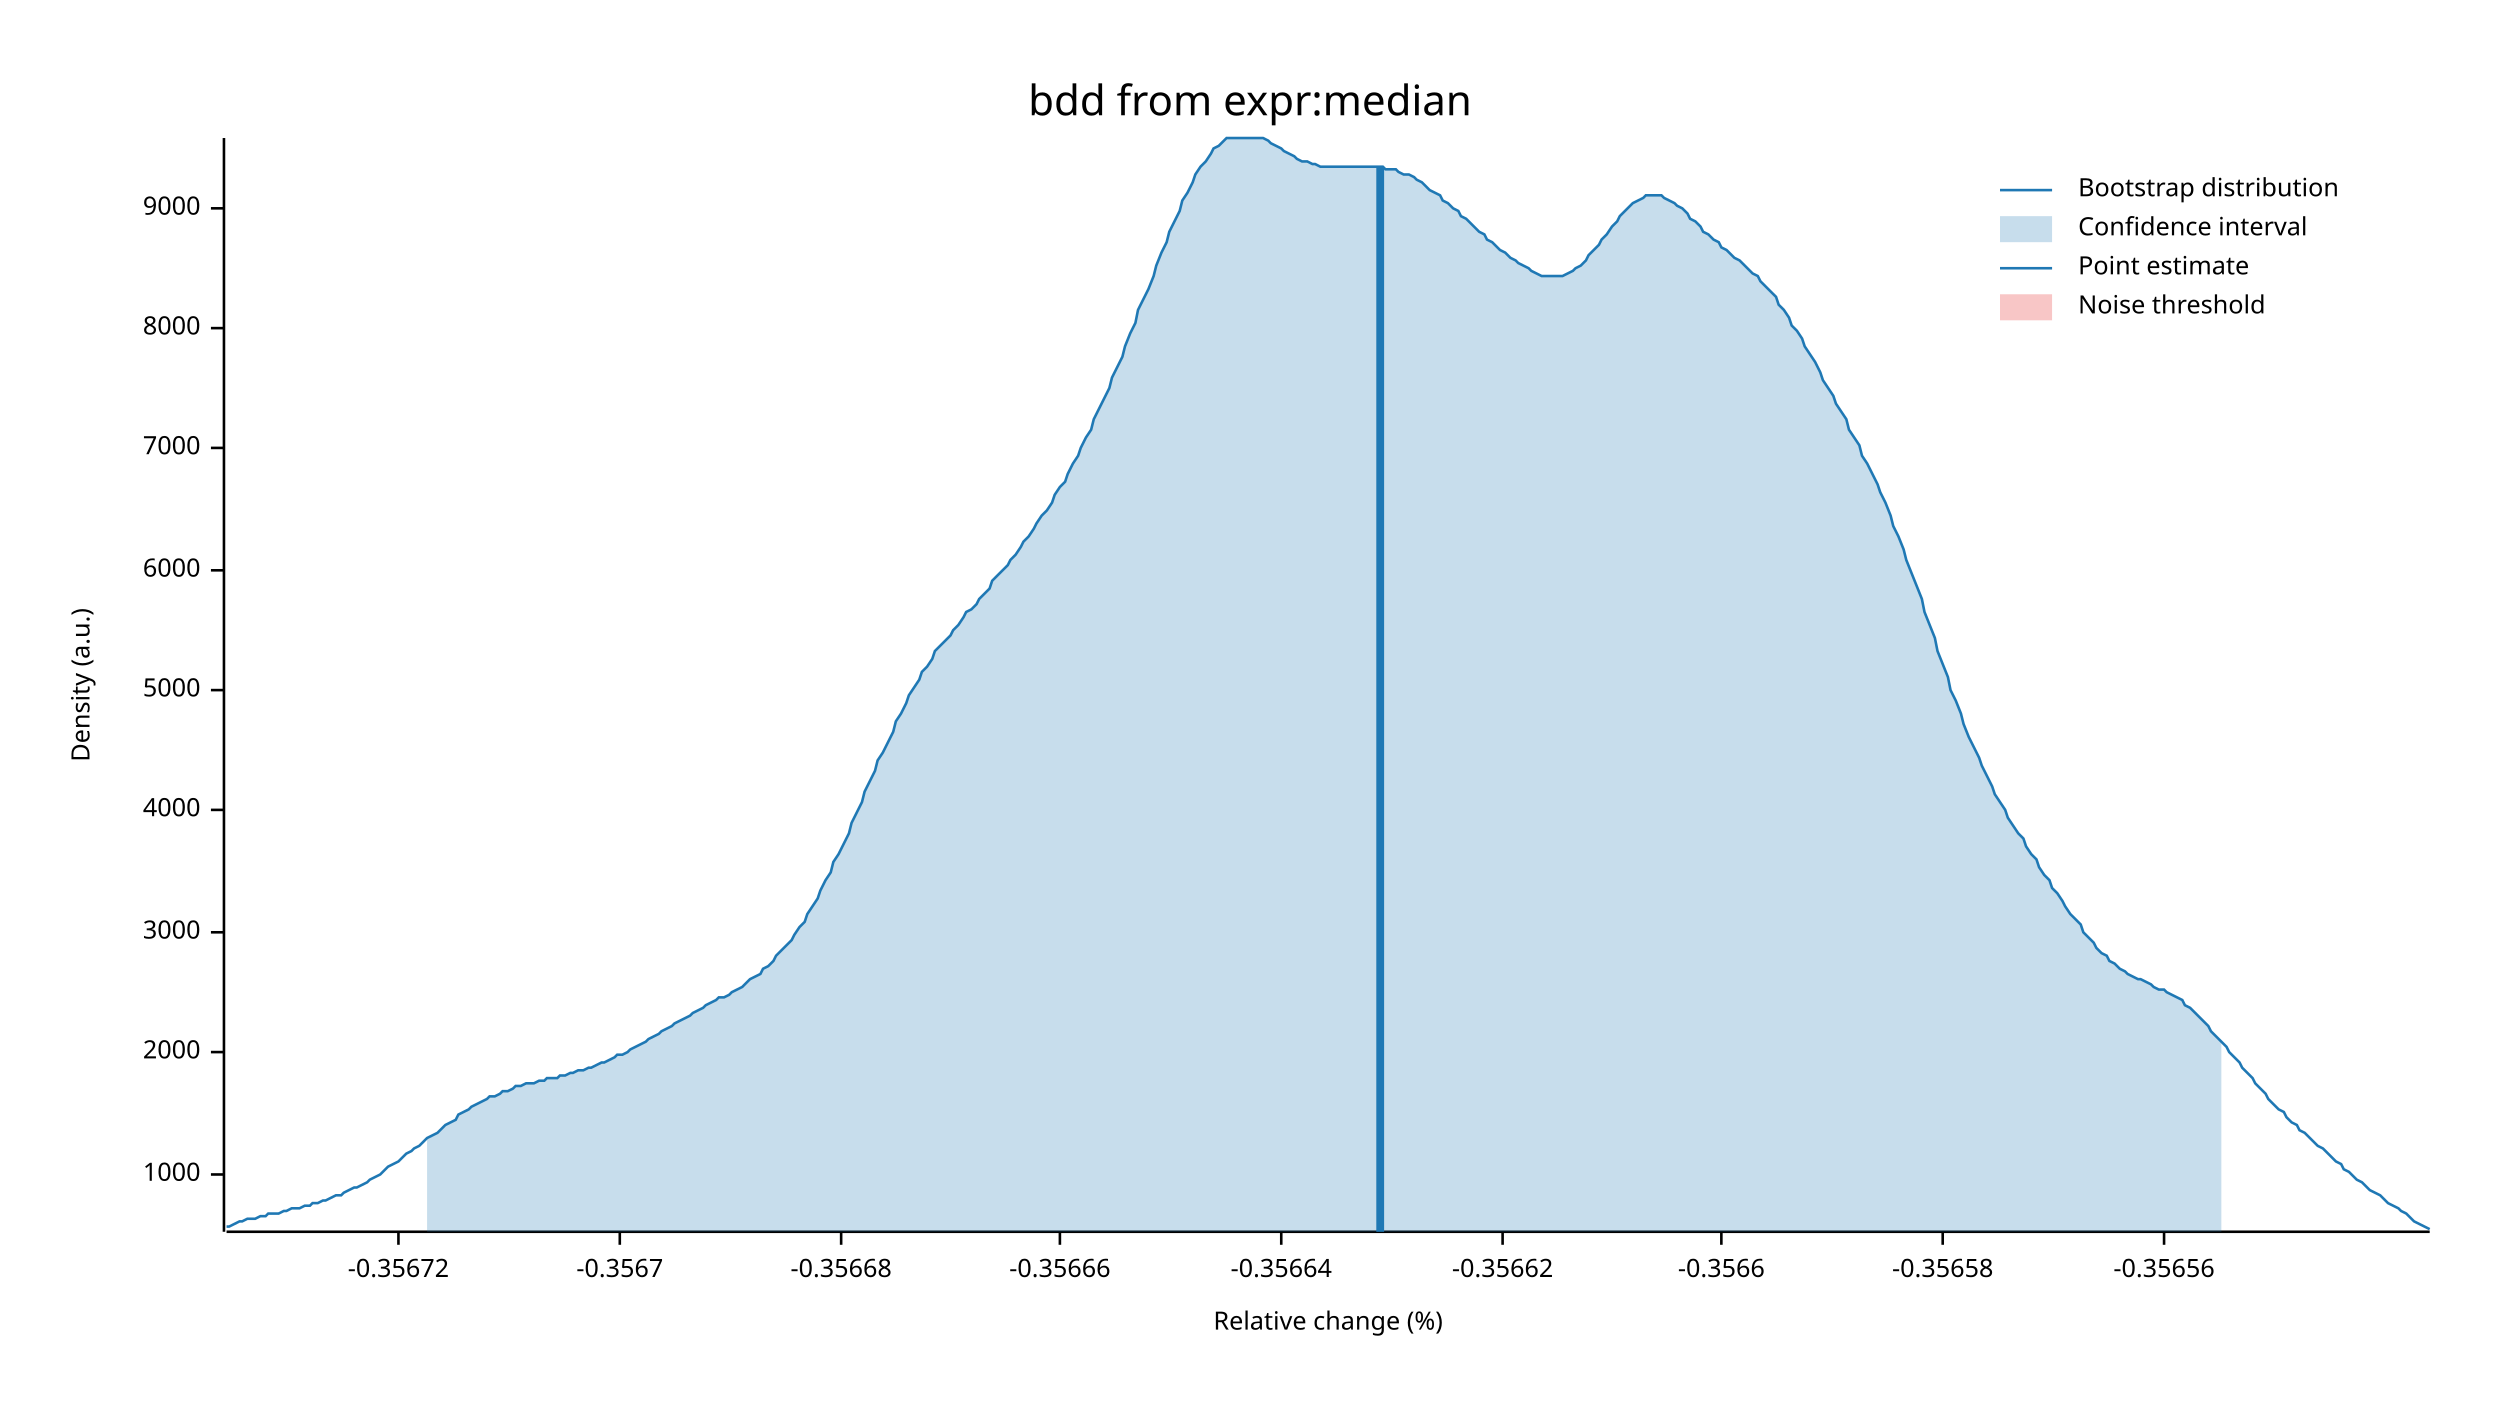
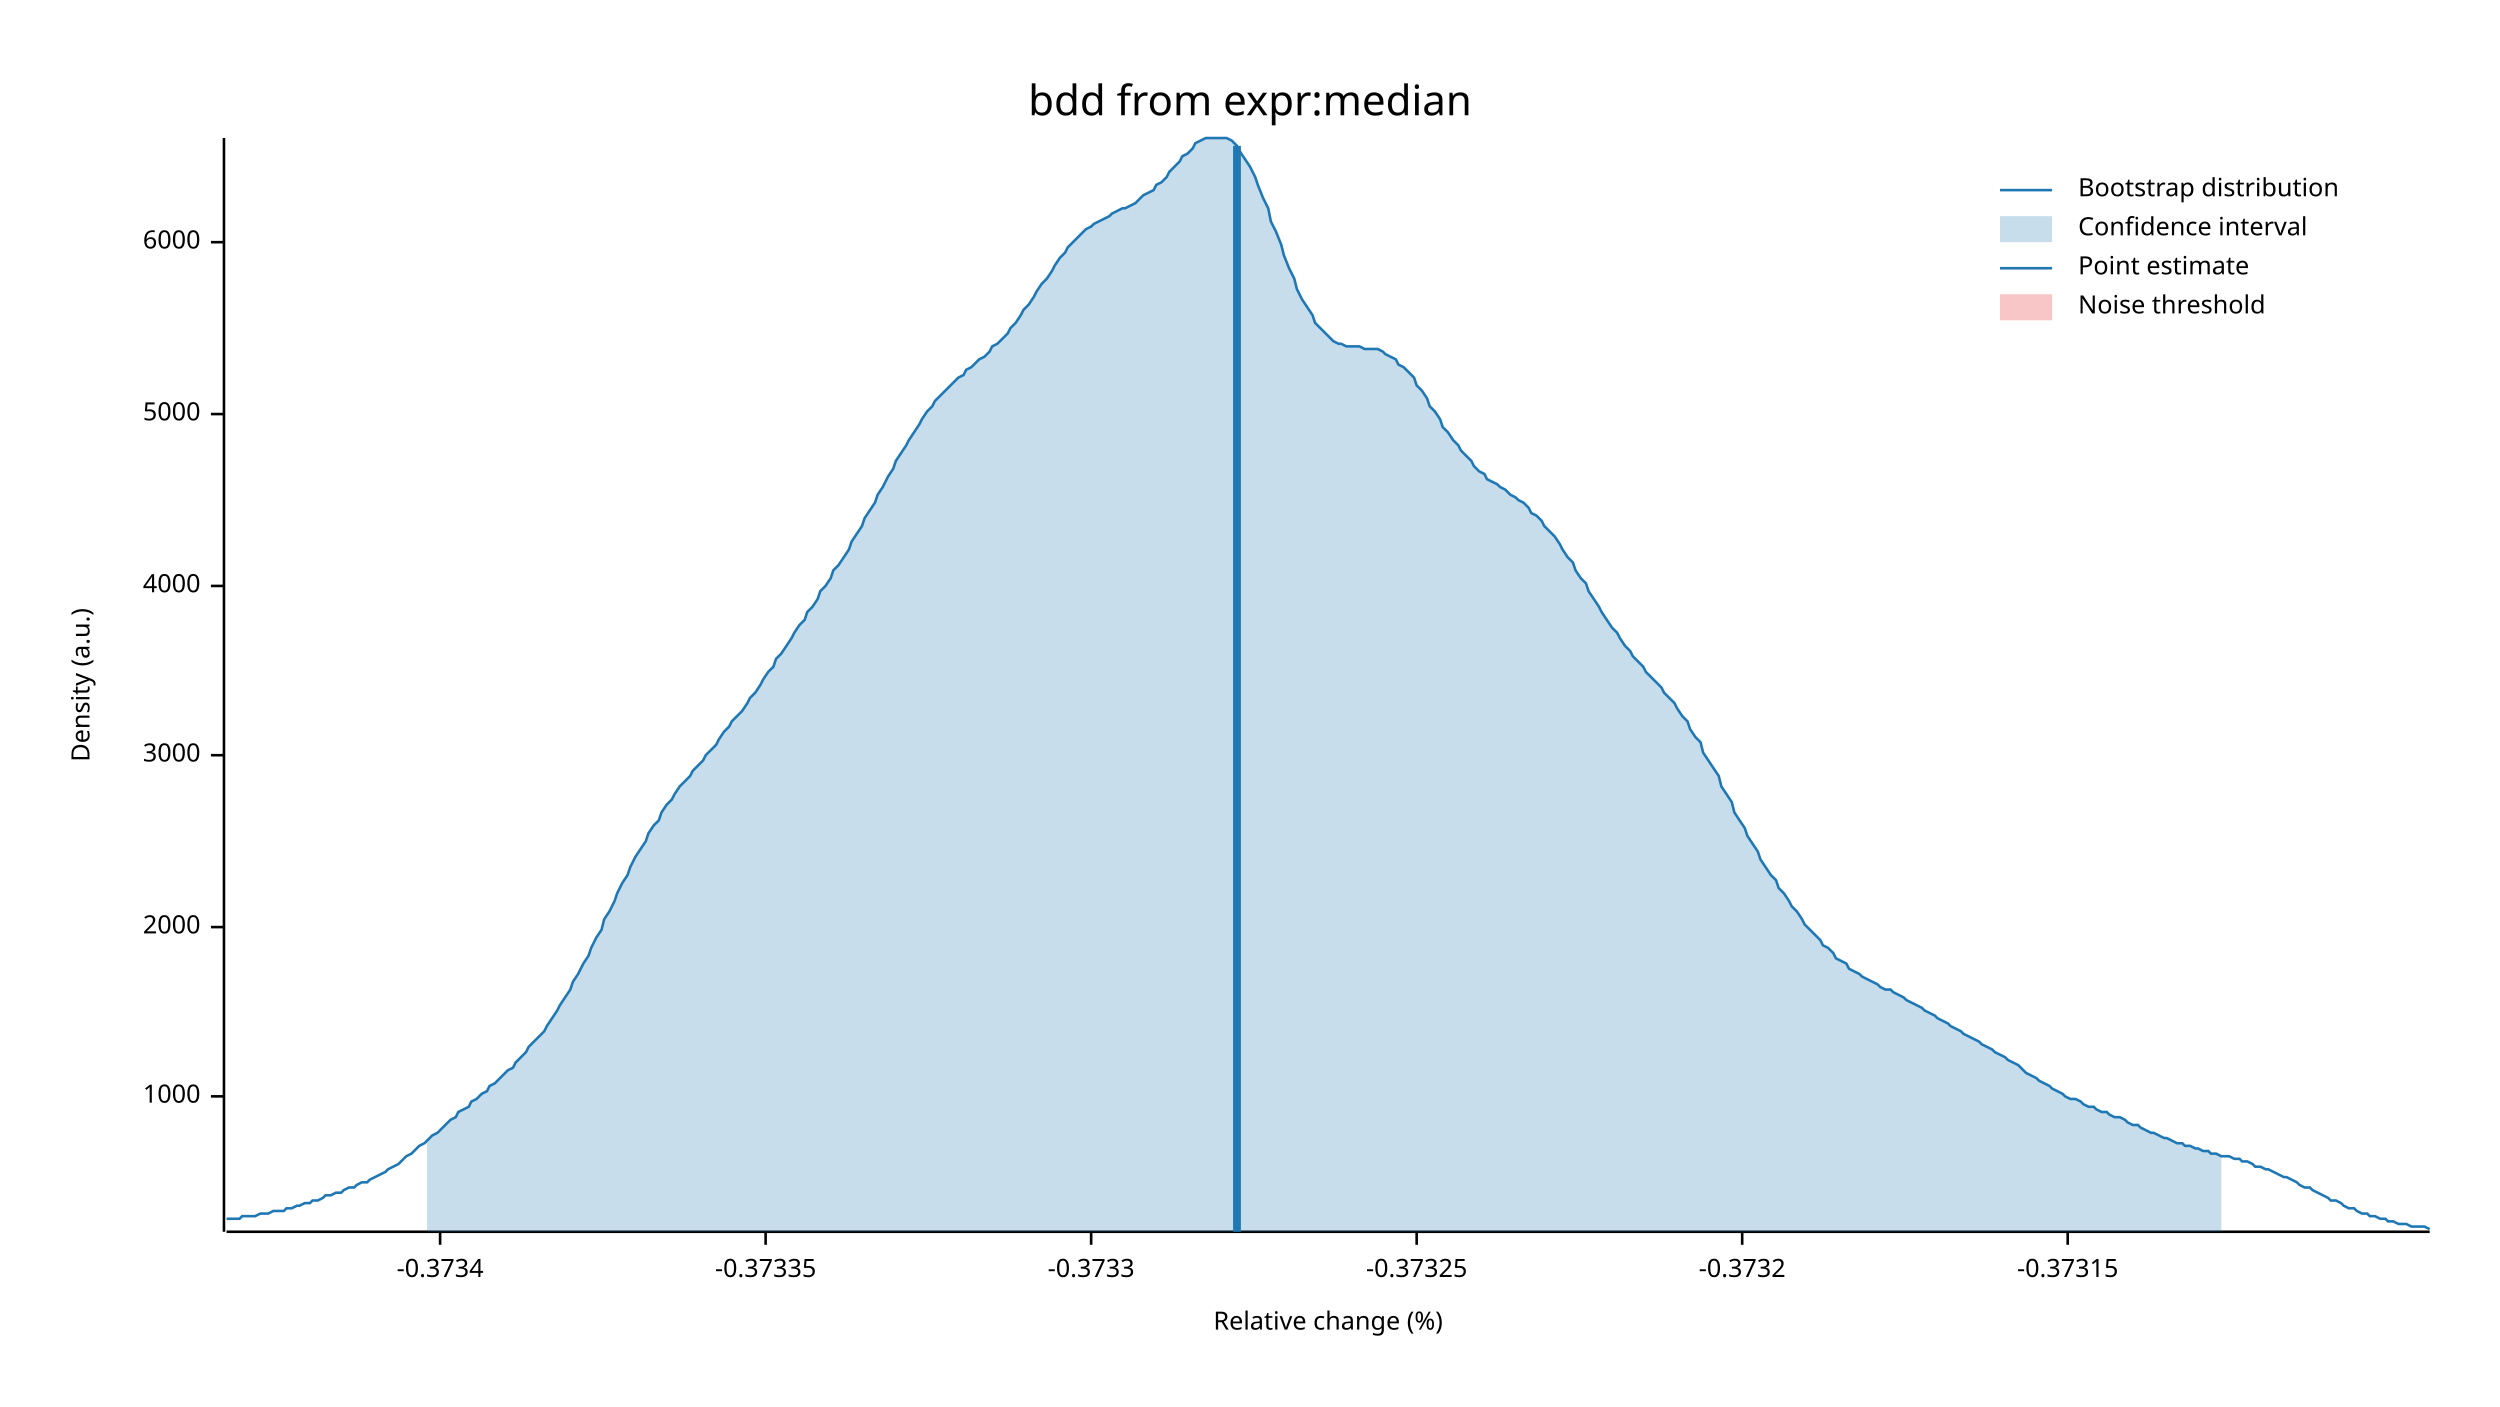
<svg xmlns="http://www.w3.org/2000/svg" width="960" height="540" viewBox="0 0 960 540">
  <text x="480" y="32" dy="0.76em" text-anchor="middle" font-family="sans-serif" font-size="16.129" opacity="1" fill="#000000">
bdd from expr:median
</text>
  <text x="27" y="263" dy="0.76em" text-anchor="middle" font-family="sans-serif" font-size="9.677" opacity="1" fill="#000000" transform="rotate(270, 27, 263)">
Density (a.u.)
</text>
  <text x="510" y="513" dy="-0.5ex" text-anchor="middle" font-family="sans-serif" font-size="9.677" opacity="1" fill="#000000">
Relative change (%)
</text>
  <polyline fill="none" opacity="1" stroke="#000000" stroke-width="1" points="86,53 86,473 " />
-   <text x="77" y="451" dy="0.5ex" text-anchor="end" font-family="sans-serif" font-size="9.677" opacity="1" fill="#000000">
+   <text x="77" y="421" dy="0.5ex" text-anchor="end" font-family="sans-serif" font-size="9.677" opacity="1" fill="#000000">
1000
</text>
-   <polyline fill="none" opacity="1" stroke="#000000" stroke-width="1" points="81,451 86,451 " />
-   <text x="77" y="404" dy="0.5ex" text-anchor="end" font-family="sans-serif" font-size="9.677" opacity="1" fill="#000000">
+   <polyline fill="none" opacity="1" stroke="#000000" stroke-width="1" points="81,421 86,421 " />
+   <text x="77" y="356" dy="0.5ex" text-anchor="end" font-family="sans-serif" font-size="9.677" opacity="1" fill="#000000">
2000
</text>
-   <polyline fill="none" opacity="1" stroke="#000000" stroke-width="1" points="81,404 86,404 " />
-   <text x="77" y="358" dy="0.5ex" text-anchor="end" font-family="sans-serif" font-size="9.677" opacity="1" fill="#000000">
+   <polyline fill="none" opacity="1" stroke="#000000" stroke-width="1" points="81,356 86,356 " />
+   <text x="77" y="290" dy="0.5ex" text-anchor="end" font-family="sans-serif" font-size="9.677" opacity="1" fill="#000000">
3000
</text>
-   <polyline fill="none" opacity="1" stroke="#000000" stroke-width="1" points="81,358 86,358 " />
-   <text x="77" y="311" dy="0.5ex" text-anchor="end" font-family="sans-serif" font-size="9.677" opacity="1" fill="#000000">
+   <polyline fill="none" opacity="1" stroke="#000000" stroke-width="1" points="81,290 86,290 " />
+   <text x="77" y="225" dy="0.5ex" text-anchor="end" font-family="sans-serif" font-size="9.677" opacity="1" fill="#000000">
4000
</text>
-   <polyline fill="none" opacity="1" stroke="#000000" stroke-width="1" points="81,311 86,311 " />
-   <text x="77" y="265" dy="0.5ex" text-anchor="end" font-family="sans-serif" font-size="9.677" opacity="1" fill="#000000">
+   <polyline fill="none" opacity="1" stroke="#000000" stroke-width="1" points="81,225 86,225 " />
+   <text x="77" y="159" dy="0.5ex" text-anchor="end" font-family="sans-serif" font-size="9.677" opacity="1" fill="#000000">
5000
</text>
-   <polyline fill="none" opacity="1" stroke="#000000" stroke-width="1" points="81,265 86,265 " />
-   <text x="77" y="219" dy="0.5ex" text-anchor="end" font-family="sans-serif" font-size="9.677" opacity="1" fill="#000000">
+   <polyline fill="none" opacity="1" stroke="#000000" stroke-width="1" points="81,159 86,159 " />
+   <text x="77" y="93" dy="0.5ex" text-anchor="end" font-family="sans-serif" font-size="9.677" opacity="1" fill="#000000">
6000
</text>
-   <polyline fill="none" opacity="1" stroke="#000000" stroke-width="1" points="81,219 86,219 " />
-   <text x="77" y="172" dy="0.5ex" text-anchor="end" font-family="sans-serif" font-size="9.677" opacity="1" fill="#000000">
- 7000
+   <polyline fill="none" opacity="1" stroke="#000000" stroke-width="1" points="81,93 86,93 " />
+   <polyline fill="none" opacity="1" stroke="#000000" stroke-width="1" points="87,473 933,473 " />
+   <text x="169" y="483" dy="0.76em" text-anchor="middle" font-family="sans-serif" font-size="9.677" opacity="1" fill="#000000">
+ -0.3734
</text>
-   <polyline fill="none" opacity="1" stroke="#000000" stroke-width="1" points="81,172 86,172 " />
-   <text x="77" y="126" dy="0.5ex" text-anchor="end" font-family="sans-serif" font-size="9.677" opacity="1" fill="#000000">
- 8000
+   <polyline fill="none" opacity="1" stroke="#000000" stroke-width="1" points="169,473 169,478 " />
+   <text x="294" y="483" dy="0.76em" text-anchor="middle" font-family="sans-serif" font-size="9.677" opacity="1" fill="#000000">
+ -0.37335
</text>
-   <polyline fill="none" opacity="1" stroke="#000000" stroke-width="1" points="81,126 86,126 " />
-   <text x="77" y="80" dy="0.5ex" text-anchor="end" font-family="sans-serif" font-size="9.677" opacity="1" fill="#000000">
- 9000
+   <polyline fill="none" opacity="1" stroke="#000000" stroke-width="1" points="294,473 294,478 " />
+   <text x="419" y="483" dy="0.76em" text-anchor="middle" font-family="sans-serif" font-size="9.677" opacity="1" fill="#000000">
+ -0.3733
</text>
-   <polyline fill="none" opacity="1" stroke="#000000" stroke-width="1" points="81,80 86,80 " />
-   <polyline fill="none" opacity="1" stroke="#000000" stroke-width="1" points="87,473 933,473 " />
-   <text x="153" y="483" dy="0.76em" text-anchor="middle" font-family="sans-serif" font-size="9.677" opacity="1" fill="#000000">
- -0.35672
+   <polyline fill="none" opacity="1" stroke="#000000" stroke-width="1" points="419,473 419,478 " />
+   <text x="544" y="483" dy="0.76em" text-anchor="middle" font-family="sans-serif" font-size="9.677" opacity="1" fill="#000000">
+ -0.37325
</text>
-   <polyline fill="none" opacity="1" stroke="#000000" stroke-width="1" points="153,473 153,478 " />
-   <text x="238" y="483" dy="0.76em" text-anchor="middle" font-family="sans-serif" font-size="9.677" opacity="1" fill="#000000">
- -0.3567
+   <polyline fill="none" opacity="1" stroke="#000000" stroke-width="1" points="544,473 544,478 " />
+   <text x="669" y="483" dy="0.76em" text-anchor="middle" font-family="sans-serif" font-size="9.677" opacity="1" fill="#000000">
+ -0.3732
</text>
-   <polyline fill="none" opacity="1" stroke="#000000" stroke-width="1" points="238,473 238,478 " />
-   <text x="323" y="483" dy="0.76em" text-anchor="middle" font-family="sans-serif" font-size="9.677" opacity="1" fill="#000000">
- -0.35668
+   <polyline fill="none" opacity="1" stroke="#000000" stroke-width="1" points="669,473 669,478 " />
+   <text x="794" y="483" dy="0.76em" text-anchor="middle" font-family="sans-serif" font-size="9.677" opacity="1" fill="#000000">
+ -0.37315
</text>
-   <polyline fill="none" opacity="1" stroke="#000000" stroke-width="1" points="323,473 323,478 " />
-   <text x="407" y="483" dy="0.76em" text-anchor="middle" font-family="sans-serif" font-size="9.677" opacity="1" fill="#000000">
- -0.35666
- </text>
-   <polyline fill="none" opacity="1" stroke="#000000" stroke-width="1" points="407,473 407,478 " />
-   <text x="492" y="483" dy="0.76em" text-anchor="middle" font-family="sans-serif" font-size="9.677" opacity="1" fill="#000000">
- -0.35664
- </text>
-   <polyline fill="none" opacity="1" stroke="#000000" stroke-width="1" points="492,473 492,478 " />
-   <text x="577" y="483" dy="0.76em" text-anchor="middle" font-family="sans-serif" font-size="9.677" opacity="1" fill="#000000">
- -0.35662
- </text>
-   <polyline fill="none" opacity="1" stroke="#000000" stroke-width="1" points="577,473 577,478 " />
-   <text x="661" y="483" dy="0.76em" text-anchor="middle" font-family="sans-serif" font-size="9.677" opacity="1" fill="#000000">
- -0.3566
- </text>
-   <polyline fill="none" opacity="1" stroke="#000000" stroke-width="1" points="661,473 661,478 " />
-   <text x="746" y="483" dy="0.76em" text-anchor="middle" font-family="sans-serif" font-size="9.677" opacity="1" fill="#000000">
- -0.35658
- </text>
-   <polyline fill="none" opacity="1" stroke="#000000" stroke-width="1" points="746,473 746,478 " />
-   <text x="831" y="483" dy="0.76em" text-anchor="middle" font-family="sans-serif" font-size="9.677" opacity="1" fill="#000000">
- -0.35656
- </text>
-   <polyline fill="none" opacity="1" stroke="#000000" stroke-width="1" points="831,473 831,478 " />
-   <polyline fill="none" opacity="1" stroke="#1F78B4" stroke-width="1" points="87,471 88,471 90,470 92,469 93,469 95,468 97,468 98,468 100,467 102,467 103,466 105,466 107,466 109,465 110,465 112,464 114,464 115,464 117,463 119,463 120,462 122,462 124,461 125,461 127,460 129,459 131,459 132,458 134,457 136,456 137,456 139,455 141,454 142,453 144,452 146,451 148,449 149,448 151,447 153,446 154,445 156,443 158,442 159,441 161,440 163,438 164,437 166,436 168,435 170,433 171,432 173,431 175,430 176,428 178,427 180,426 181,425 183,424 185,423 187,422 188,421 190,421 192,420 193,419 195,419 197,418 198,417 200,417 202,416 203,416 205,416 207,415 209,415 210,414 212,414 214,414 215,413 217,413 219,412 220,412 222,411 224,411 226,410 227,410 229,409 231,408 232,408 234,407 236,406 237,405 239,405 241,404 242,403 244,402 246,401 248,400 249,399 251,398 253,397 254,396 256,395 258,394 259,393 261,392 263,391 265,390 266,389 268,388 270,387 271,386 273,385 275,384 276,383 278,383 280,382 281,381 283,380 285,379 287,377 288,376 290,375 292,374 293,372 295,371 297,369 298,367 300,365 302,363 304,361 305,359 307,356 309,354 310,351 312,348 314,345 315,342 317,338 319,335 320,331 322,328 324,324 326,320 327,316 329,312 331,308 332,304 334,300 336,296 337,292 339,289 341,285 343,281 344,277 346,274 348,270 349,267 351,264 353,261 354,258 356,256 358,253 359,250 361,248 363,246 365,244 366,242 368,240 370,237 371,235 373,234 375,232 376,230 378,228 380,226 381,223 383,221 385,219 387,217 388,215 390,213 392,210 393,208 395,206 397,203 398,201 400,198 402,196 404,193 405,190 407,187 409,185 410,182 412,178 414,175 415,172 417,168 419,165 420,161 422,157 424,153 426,149 427,145 429,141 431,137 432,133 434,128 436,124 437,119 439,115 441,111 443,106 444,102 446,97 448,93 449,89 451,85 453,81 454,77 456,74 458,70 459,67 461,64 463,62 465,59 466,57 468,56 470,54 471,53 473,53 475,53 476,53 478,53 480,53 482,53 483,53 485,53 487,54 488,55 490,56 492,57 493,58 495,59 497,60 498,61 500,62 502,62 504,63 505,63 507,64 509,64 510,64 512,64 514,64 515,64 517,64 519,64 521,64 522,64 524,64 526,64 527,64 529,64 531,64 532,65 534,65 536,65 537,66 539,67 541,67 543,68 544,69 546,70 548,72 549,73 551,74 553,75 554,77 556,78 558,80 560,81 561,83 563,84 565,86 566,87 568,89 570,90 571,92 573,93 575,95 576,96 578,97 580,99 582,100 583,101 585,102 587,103 588,104 590,105 592,106 593,106 595,106 597,106 599,106 600,106 602,105 604,104 605,103 607,102 609,100 610,98 612,96 614,94 615,92 617,90 619,87 621,85 622,83 624,81 626,79 627,78 629,77 631,76 632,75 634,75 636,75 638,75 639,76 641,77 643,78 644,79 646,80 648,82 649,84 651,85 653,87 654,89 656,90 658,92 660,93 661,95 663,96 665,98 666,99 668,100 670,102 671,103 673,105 675,106 676,108 678,110 680,112 682,114 683,117 685,119 687,122 688,125 690,127 692,130 693,133 695,136 697,139 699,143 700,146 702,149 704,152 705,155 707,158 709,161 710,165 712,168 714,171 715,175 717,178 719,182 721,186 722,189 724,193 726,198 727,202 729,206 731,211 732,215 734,220 736,225 738,230 739,235 741,240 743,245 744,250 746,255 748,260 749,265 751,269 753,274 754,278 756,283 758,287 760,291 761,294 763,298 765,302 766,305 768,308 770,311 771,314 773,317 775,320 777,322 778,325 780,328 782,330 783,333 785,336 787,338 788,341 790,343 792,346 793,348 795,351 797,353 799,355 800,358 802,360 804,362 805,364 807,366 809,367 810,369 812,370 814,372 816,373 817,374 819,375 821,376 822,376 824,377 826,378 827,379 829,380 831,380 832,381 834,382 836,383 838,384 839,386 841,387 843,389 844,390 846,392 848,394 849,396 851,398 853,400 855,402 856,404 858,406 860,408 861,410 863,412 865,414 866,416 868,418 870,420 871,422 873,424 875,426 877,427 878,429 880,431 882,432 883,434 885,435 887,437 888,438 890,440 892,441 894,443 895,444 897,446 899,447 900,449 902,450 904,452 905,453 907,454 909,456 910,457 912,458 914,459 916,461 917,462 919,463 921,464 922,465 924,466 926,468 927,469 929,470 931,471 933,472 " />
-   <polygon opacity="0.25" fill="#1F78B4" points="164,437 166,436 168,435 170,433 171,432 173,431 175,430 176,428 178,427 180,426 181,425 183,424 185,423 187,422 188,421 190,421 192,420 193,419 195,419 197,418 198,417 200,417 202,416 203,416 205,416 207,415 209,415 210,414 212,414 214,414 215,413 217,413 219,412 220,412 222,411 224,411 226,410 227,410 229,409 231,408 232,408 234,407 236,406 237,405 239,405 241,404 242,403 244,402 246,401 248,400 249,399 251,398 253,397 254,396 256,395 258,394 259,393 261,392 263,391 265,390 266,389 268,388 270,387 271,386 273,385 275,384 276,383 278,383 280,382 281,381 283,380 285,379 287,377 288,376 290,375 292,374 293,372 295,371 297,369 298,367 300,365 302,363 304,361 305,359 307,356 309,354 310,351 312,348 314,345 315,342 317,338 319,335 320,331 322,328 324,324 326,320 327,316 329,312 331,308 332,304 334,300 336,296 337,292 339,289 341,285 343,281 344,277 346,274 348,270 349,267 351,264 353,261 354,258 356,256 358,253 359,250 361,248 363,246 365,244 366,242 368,240 370,237 371,235 373,234 375,232 376,230 378,228 380,226 381,223 383,221 385,219 387,217 388,215 390,213 392,210 393,208 395,206 397,203 398,201 400,198 402,196 404,193 405,190 407,187 409,185 410,182 412,178 414,175 415,172 417,168 419,165 420,161 422,157 424,153 426,149 427,145 429,141 431,137 432,133 434,128 436,124 437,119 439,115 441,111 443,106 444,102 446,97 448,93 449,89 451,85 453,81 454,77 456,74 458,70 459,67 461,64 463,62 465,59 466,57 468,56 470,54 471,53 473,53 475,53 476,53 478,53 480,53 482,53 483,53 485,53 487,54 488,55 490,56 492,57 493,58 495,59 497,60 498,61 500,62 502,62 504,63 505,63 507,64 509,64 510,64 512,64 514,64 515,64 517,64 519,64 521,64 522,64 524,64 526,64 527,64 529,64 531,64 532,65 534,65 536,65 537,66 539,67 541,67 543,68 544,69 546,70 548,72 549,73 551,74 553,75 554,77 556,78 558,80 560,81 561,83 563,84 565,86 566,87 568,89 570,90 571,92 573,93 575,95 576,96 578,97 580,99 582,100 583,101 585,102 587,103 588,104 590,105 592,106 593,106 595,106 597,106 599,106 600,106 602,105 604,104 605,103 607,102 609,100 610,98 612,96 614,94 615,92 617,90 619,87 621,85 622,83 624,81 626,79 627,78 629,77 631,76 632,75 634,75 636,75 638,75 639,76 641,77 643,78 644,79 646,80 648,82 649,84 651,85 653,87 654,89 656,90 658,92 660,93 661,95 663,96 665,98 666,99 668,100 670,102 671,103 673,105 675,106 676,108 678,110 680,112 682,114 683,117 685,119 687,122 688,125 690,127 692,130 693,133 695,136 697,139 699,143 700,146 702,149 704,152 705,155 707,158 709,161 710,165 712,168 714,171 715,175 717,178 719,182 721,186 722,189 724,193 726,198 727,202 729,206 731,211 732,215 734,220 736,225 738,230 739,235 741,240 743,245 744,250 746,255 748,260 749,265 751,269 753,274 754,278 756,283 758,287 760,291 761,294 763,298 765,302 766,305 768,308 770,311 771,314 773,317 775,320 777,322 778,325 780,328 782,330 783,333 785,336 787,338 788,341 790,343 792,346 793,348 795,351 797,353 799,355 800,358 802,360 804,362 805,364 807,366 809,367 810,369 812,370 814,372 816,373 817,374 819,375 821,376 822,376 824,377 826,378 827,379 829,380 831,380 832,381 834,382 836,383 838,384 839,386 841,387 843,389 844,390 846,392 848,394 849,396 851,398 853,400 853,473 164,473 " />
-   <polyline fill="none" opacity="1" stroke="#1F78B4" stroke-width="3" points="530,473 530,64 " />
+   <polyline fill="none" opacity="1" stroke="#000000" stroke-width="1" points="794,473 794,478 " />
+   <polyline fill="none" opacity="1" stroke="#1F78B4" stroke-width="1" points="87,468 88,468 90,468 92,468 93,467 95,467 97,467 98,467 100,466 102,466 103,466 105,465 107,465 109,465 110,464 112,464 114,463 115,463 117,462 119,462 120,461 122,461 124,460 125,459 127,459 129,458 131,458 132,457 134,456 136,456 137,455 139,454 141,454 142,453 144,452 146,451 148,450 149,449 151,448 153,447 154,446 156,444 158,443 159,442 161,440 163,439 164,438 166,436 168,435 170,433 171,432 173,430 175,429 176,427 178,426 180,425 181,423 183,422 185,420 187,419 188,417 190,416 192,414 193,413 195,411 197,410 198,408 200,406 202,404 203,402 205,400 207,398 209,396 210,394 212,391 214,388 215,386 217,383 219,380 220,377 222,374 224,370 226,367 227,364 229,360 231,357 232,353 234,350 236,346 237,343 239,339 241,336 242,333 244,329 246,326 248,323 249,320 251,317 253,315 254,312 256,309 258,307 259,305 261,302 263,300 265,298 266,296 268,294 270,292 271,290 273,288 275,286 276,284 278,281 280,279 281,277 283,275 285,273 287,270 288,268 290,266 292,263 293,261 295,258 297,256 298,253 300,251 302,248 304,245 305,243 307,240 309,238 310,235 312,233 314,230 315,227 317,225 319,222 320,219 322,217 324,214 326,211 327,208 329,205 331,202 332,199 334,196 336,193 337,190 339,187 341,183 343,180 344,177 346,174 348,171 349,169 351,166 353,163 354,161 356,158 358,156 359,154 361,152 363,150 365,148 366,147 368,145 370,144 371,142 373,141 375,139 376,138 378,137 380,135 381,133 383,132 385,130 387,128 388,126 390,124 392,121 393,119 395,117 397,114 398,112 400,109 402,107 404,104 405,102 407,99 409,97 410,95 412,93 414,91 415,90 417,88 419,87 420,86 422,85 424,84 426,83 427,82 429,81 431,80 432,80 434,79 436,78 437,77 439,75 441,74 443,73 444,71 446,70 448,68 449,66 451,64 453,62 454,60 456,59 458,57 459,55 461,54 463,53 465,53 466,53 468,53 470,53 471,53 473,54 475,56 476,58 478,61 480,64 482,68 483,71 485,76 487,80 488,85 490,89 492,94 493,98 495,103 497,107 498,111 500,115 502,118 504,121 505,124 507,126 509,128 510,129 512,131 514,132 515,132 517,133 519,133 521,133 522,133 524,134 526,134 527,134 529,134 531,135 532,136 534,137 536,138 537,140 539,141 541,143 543,145 544,148 546,150 548,153 549,156 551,158 553,161 554,164 556,166 558,169 560,171 561,173 563,175 565,177 566,179 568,181 570,182 571,184 573,185 575,186 576,187 578,188 580,190 582,191 583,192 585,193 587,195 588,197 590,198 592,200 593,202 595,204 597,206 599,209 600,211 602,214 604,216 605,219 607,222 609,224 610,227 612,230 614,233 615,235 617,238 619,241 621,243 622,245 624,248 626,250 627,252 629,254 631,256 632,258 634,260 636,262 638,264 639,266 641,268 643,270 644,272 646,275 648,277 649,280 651,283 653,285 654,289 656,292 658,295 660,298 661,302 663,305 665,308 666,312 668,315 670,318 671,321 673,324 675,327 676,330 678,333 680,336 682,338 683,341 685,343 687,346 688,348 690,350 692,353 693,355 695,357 697,359 699,361 700,363 702,364 704,366 705,368 707,369 709,370 710,372 712,373 714,374 715,375 717,376 719,377 721,378 722,379 724,380 726,380 727,381 729,382 731,383 732,384 734,385 736,386 738,387 739,388 741,389 743,390 744,391 746,392 748,393 749,394 751,395 753,396 754,397 756,398 758,399 760,400 761,401 763,402 765,403 766,404 768,405 770,406 771,407 773,408 775,409 777,411 778,412 780,413 782,414 783,415 785,416 787,417 788,418 790,419 792,420 793,421 795,422 797,422 799,423 800,424 802,425 804,425 805,426 807,427 809,427 810,428 812,429 814,429 816,430 817,431 819,432 821,432 822,433 824,434 826,435 827,435 829,436 831,437 832,437 834,438 836,439 838,439 839,440 841,440 843,441 844,441 846,442 848,442 849,443 851,443 853,444 855,444 856,444 858,445 860,445 861,446 863,446 865,447 866,448 868,448 870,449 871,449 873,450 875,451 877,452 878,452 880,453 882,454 883,455 885,456 887,456 888,457 890,458 892,459 894,460 895,461 897,461 899,462 900,463 902,464 904,464 905,465 907,466 909,466 910,467 912,467 914,468 916,468 917,469 919,469 921,470 922,470 924,470 926,471 927,471 929,471 931,471 933,472 " />
+   <polygon opacity="0.25" fill="#1F78B4" points="164,438 166,436 168,435 170,433 171,432 173,430 175,429 176,427 178,426 180,425 181,423 183,422 185,420 187,419 188,417 190,416 192,414 193,413 195,411 197,410 198,408 200,406 202,404 203,402 205,400 207,398 209,396 210,394 212,391 214,388 215,386 217,383 219,380 220,377 222,374 224,370 226,367 227,364 229,360 231,357 232,353 234,350 236,346 237,343 239,339 241,336 242,333 244,329 246,326 248,323 249,320 251,317 253,315 254,312 256,309 258,307 259,305 261,302 263,300 265,298 266,296 268,294 270,292 271,290 273,288 275,286 276,284 278,281 280,279 281,277 283,275 285,273 287,270 288,268 290,266 292,263 293,261 295,258 297,256 298,253 300,251 302,248 304,245 305,243 307,240 309,238 310,235 312,233 314,230 315,227 317,225 319,222 320,219 322,217 324,214 326,211 327,208 329,205 331,202 332,199 334,196 336,193 337,190 339,187 341,183 343,180 344,177 346,174 348,171 349,169 351,166 353,163 354,161 356,158 358,156 359,154 361,152 363,150 365,148 366,147 368,145 370,144 371,142 373,141 375,139 376,138 378,137 380,135 381,133 383,132 385,130 387,128 388,126 390,124 392,121 393,119 395,117 397,114 398,112 400,109 402,107 404,104 405,102 407,99 409,97 410,95 412,93 414,91 415,90 417,88 419,87 420,86 422,85 424,84 426,83 427,82 429,81 431,80 432,80 434,79 436,78 437,77 439,75 441,74 443,73 444,71 446,70 448,68 449,66 451,64 453,62 454,60 456,59 458,57 459,55 461,54 463,53 465,53 466,53 468,53 470,53 471,53 473,54 475,56 476,58 478,61 480,64 482,68 483,71 485,76 487,80 488,85 490,89 492,94 493,98 495,103 497,107 498,111 500,115 502,118 504,121 505,124 507,126 509,128 510,129 512,131 514,132 515,132 517,133 519,133 521,133 522,133 524,134 526,134 527,134 529,134 531,135 532,136 534,137 536,138 537,140 539,141 541,143 543,145 544,148 546,150 548,153 549,156 551,158 553,161 554,164 556,166 558,169 560,171 561,173 563,175 565,177 566,179 568,181 570,182 571,184 573,185 575,186 576,187 578,188 580,190 582,191 583,192 585,193 587,195 588,197 590,198 592,200 593,202 595,204 597,206 599,209 600,211 602,214 604,216 605,219 607,222 609,224 610,227 612,230 614,233 615,235 617,238 619,241 621,243 622,245 624,248 626,250 627,252 629,254 631,256 632,258 634,260 636,262 638,264 639,266 641,268 643,270 644,272 646,275 648,277 649,280 651,283 653,285 654,289 656,292 658,295 660,298 661,302 663,305 665,308 666,312 668,315 670,318 671,321 673,324 675,327 676,330 678,333 680,336 682,338 683,341 685,343 687,346 688,348 690,350 692,353 693,355 695,357 697,359 699,361 700,363 702,364 704,366 705,368 707,369 709,370 710,372 712,373 714,374 715,375 717,376 719,377 721,378 722,379 724,380 726,380 727,381 729,382 731,383 732,384 734,385 736,386 738,387 739,388 741,389 743,390 744,391 746,392 748,393 749,394 751,395 753,396 754,397 756,398 758,399 760,400 761,401 763,402 765,403 766,404 768,405 770,406 771,407 773,408 775,409 777,411 778,412 780,413 782,414 783,415 785,416 787,417 788,418 790,419 792,420 793,421 795,422 797,422 799,423 800,424 802,425 804,425 805,426 807,427 809,427 810,428 812,429 814,429 816,430 817,431 819,432 821,432 822,433 824,434 826,435 827,435 829,436 831,437 832,437 834,438 836,439 838,439 839,440 841,440 843,441 844,441 846,442 848,442 849,443 851,443 853,444 853,473 164,473 " />
+   <polyline fill="none" opacity="1" stroke="#1F78B4" stroke-width="3" points="475,473 475,56 " />
  <rect x="510" y="53" width="0" height="419" opacity="0.1" fill="#E31A1C" stroke="none" />
  <text x="798" y="68" dy="0.76em" text-anchor="start" font-family="sans-serif" font-size="9.677" opacity="1" fill="#000000">
Bootstrap distribution
</text>
  <text x="798" y="83" dy="0.76em" text-anchor="start" font-family="sans-serif" font-size="9.677" opacity="1" fill="#000000">
Confidence interval
</text>
  <text x="798" y="98" dy="0.76em" text-anchor="start" font-family="sans-serif" font-size="9.677" opacity="1" fill="#000000">
Point estimate
</text>
  <text x="798" y="113" dy="0.76em" text-anchor="start" font-family="sans-serif" font-size="9.677" opacity="1" fill="#000000">
Noise threshold
</text>
  <polyline fill="none" opacity="1" stroke="#1F78B4" stroke-width="1" points="768,73 788,73 " />
  <rect x="768" y="83" width="20" height="10" opacity="0.25" fill="#1F78B4" stroke="none" />
  <polyline fill="none" opacity="1" stroke="#1F78B4" stroke-width="1" points="768,103 788,103 " />
  <rect x="768" y="113" width="20" height="10" opacity="0.25" fill="#E31A1C" stroke="none" />
</svg>
